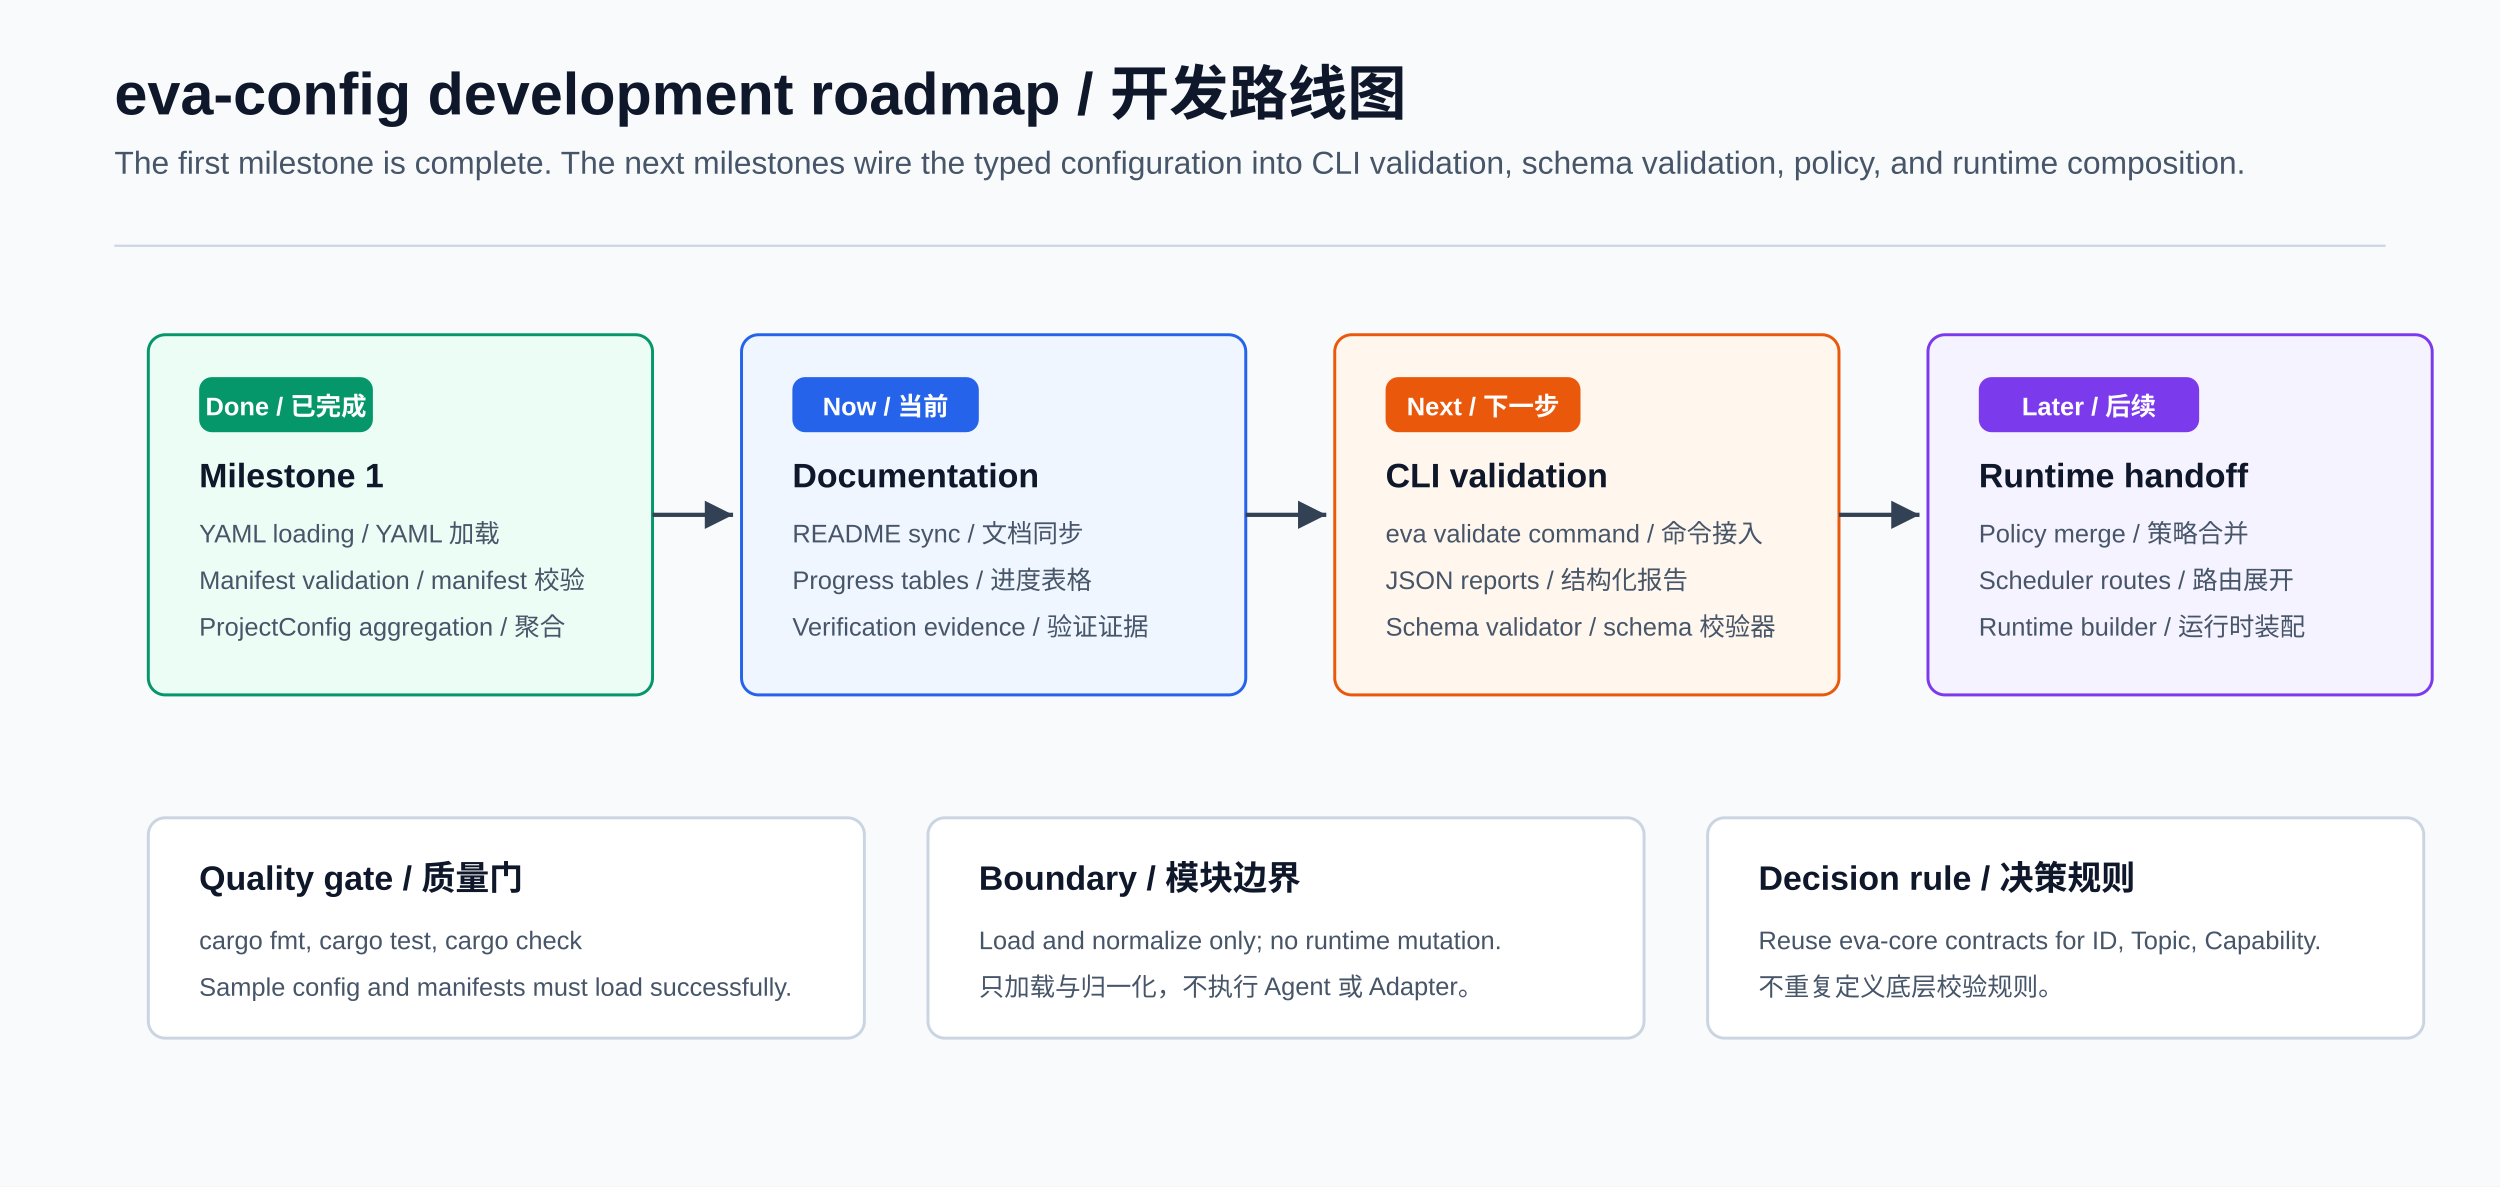
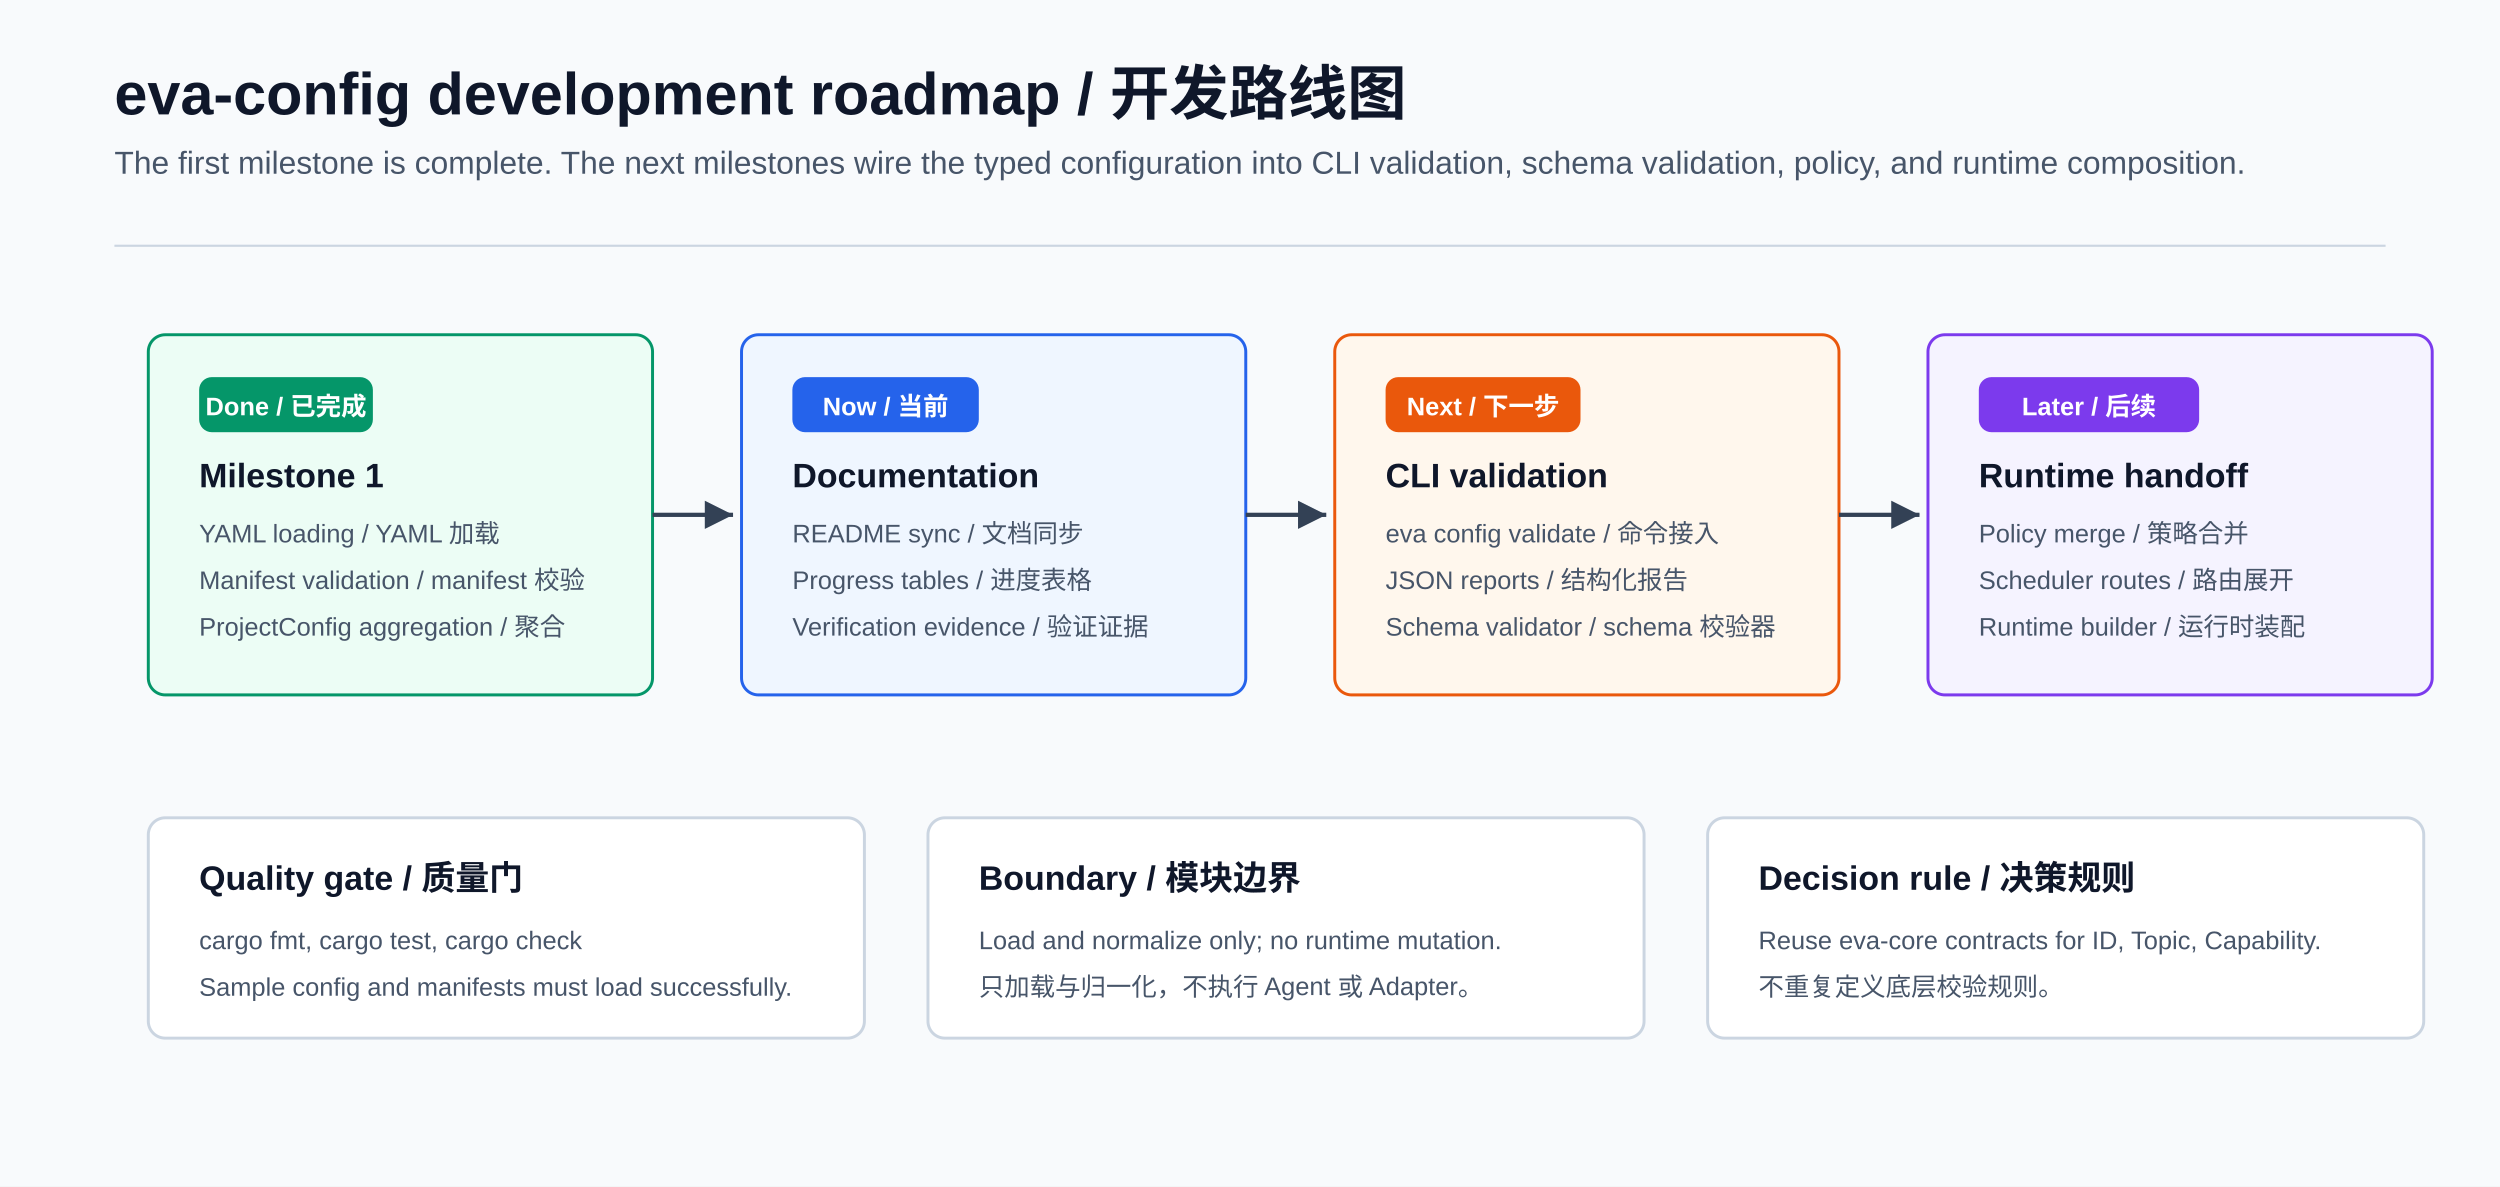
<svg xmlns="http://www.w3.org/2000/svg" width="1180" height="560" viewBox="0 0 1180 560" role="img" aria-labelledby="title desc">
  <defs>
    <marker id="arrow" viewBox="0 0 12 12" refX="10" refY="6" markerWidth="10" markerHeight="10" orient="auto">
      <path d="M2 2 L10 6 L2 10 Z" fill="#334155" />
    </marker>
    <style>
      .bg { fill: #f8fafc; }
      .title { font: 700 28px Arial, "Microsoft YaHei", sans-serif; fill: #0f172a; }
      .subtitle { font: 500 15px Arial, "Microsoft YaHei", sans-serif; fill: #475569; }
      .card { fill: #ffffff; stroke: #cbd5e1; stroke-width: 1.4; rx: 8; }
      .done { fill: #ecfdf5; stroke: #059669; }
      .now { fill: #eff6ff; stroke: #2563eb; }
      .next { fill: #fff7ed; stroke: #ea580c; }
      .later { fill: #f5f3ff; stroke: #7c3aed; }
      .label { font: 700 16px Arial, "Microsoft YaHei", sans-serif; fill: #0f172a; }
      .small { font: 500 12px Arial, "Microsoft YaHei", sans-serif; fill: #475569; }
      .tag { font: 700 12px Arial, "Microsoft YaHei", sans-serif; fill: #ffffff; }
      .tagbox { rx: 6; }
      .arrow { stroke: #334155; stroke-width: 2; fill: none; marker-end: url(#arrow); }
      .line { stroke: #cbd5e1; stroke-width: 1; }
    </style>
  </defs>
  <rect class="bg" width="1180" height="560" />
  <text class="title" x="54" y="54">eva-config development roadmap / 开发路线图</text>
  <text class="subtitle" x="54" y="82">The first milestone is complete. The next milestones wire the typed configuration into CLI validation, schema validation, policy, and runtime composition.</text>
  <line class="line" x1="54" y1="116" x2="1126" y2="116" />
  <rect class="card done" x="70" y="158" width="238" height="170" />
  <rect class="tagbox" x="94" y="178" width="82" height="26" fill="#059669" />
  <text class="tag" x="135" y="196" text-anchor="middle">Done / 已完成</text>
  <text class="label" x="94" y="230">Milestone 1</text>
  <text class="small" x="94" y="256">YAML loading / YAML 加载</text>
  <text class="small" x="94" y="278">Manifest validation / manifest 校验</text>
  <text class="small" x="94" y="300">ProjectConfig aggregation / 聚合</text>
  <rect class="card now" x="350" y="158" width="238" height="170" />
  <rect class="tagbox" x="374" y="178" width="88" height="26" fill="#2563eb" />
  <text class="tag" x="418" y="196" text-anchor="middle">Now / 当前</text>
  <text class="label" x="374" y="230">Documentation</text>
  <text class="small" x="374" y="256">README sync / 文档同步</text>
  <text class="small" x="374" y="278">Progress tables / 进度表格</text>
  <text class="small" x="374" y="300">Verification evidence / 验证证据</text>
  <rect class="card next" x="630" y="158" width="238" height="170" />
  <rect class="tagbox" x="654" y="178" width="92" height="26" fill="#ea580c" />
  <text class="tag" x="700" y="196" text-anchor="middle">Next / 下一步</text>
  <text class="label" x="654" y="230">CLI validation</text>
-   <text class="small" x="654" y="256">eva validate command / 命令接入</text>
+   <text class="small" x="654" y="256">eva config validate / 命令接入</text>
  <text class="small" x="654" y="278">JSON reports / 结构化报告</text>
  <text class="small" x="654" y="300">Schema validator / schema 校验器</text>
  <rect class="card later" x="910" y="158" width="238" height="170" />
  <rect class="tagbox" x="934" y="178" width="104" height="26" fill="#7c3aed" />
  <text class="tag" x="986" y="196" text-anchor="middle">Later / 后续</text>
  <text class="label" x="934" y="230">Runtime handoff</text>
  <text class="small" x="934" y="256">Policy merge / 策略合并</text>
  <text class="small" x="934" y="278">Scheduler routes / 路由展开</text>
  <text class="small" x="934" y="300">Runtime builder / 运行时装配</text>
  <path class="arrow" d="M308 243 H346" />
  <path class="arrow" d="M588 243 H626" />
  <path class="arrow" d="M868 243 H906" />
  <rect class="card" x="70" y="386" width="338" height="104" />
  <text class="label" x="94" y="420">Quality gate / 质量门</text>
  <text class="small" x="94" y="448">cargo fmt, cargo test, cargo check</text>
  <text class="small" x="94" y="470">Sample config and manifests must load successfully.</text>
  <rect class="card" x="438" y="386" width="338" height="104" />
  <text class="label" x="462" y="420">Boundary / 模块边界</text>
  <text class="small" x="462" y="448">Load and normalize only; no runtime mutation.</text>
  <text class="small" x="462" y="470">只加载与归一化，不执行 Agent 或 Adapter。</text>
  <rect class="card" x="806" y="386" width="338" height="104" />
  <text class="label" x="830" y="420">Decision rule / 决策规则</text>
  <text class="small" x="830" y="448">Reuse eva-core contracts for ID, Topic, Capability.</text>
  <text class="small" x="830" y="470">不重复定义底层校验规则。</text>
</svg>
